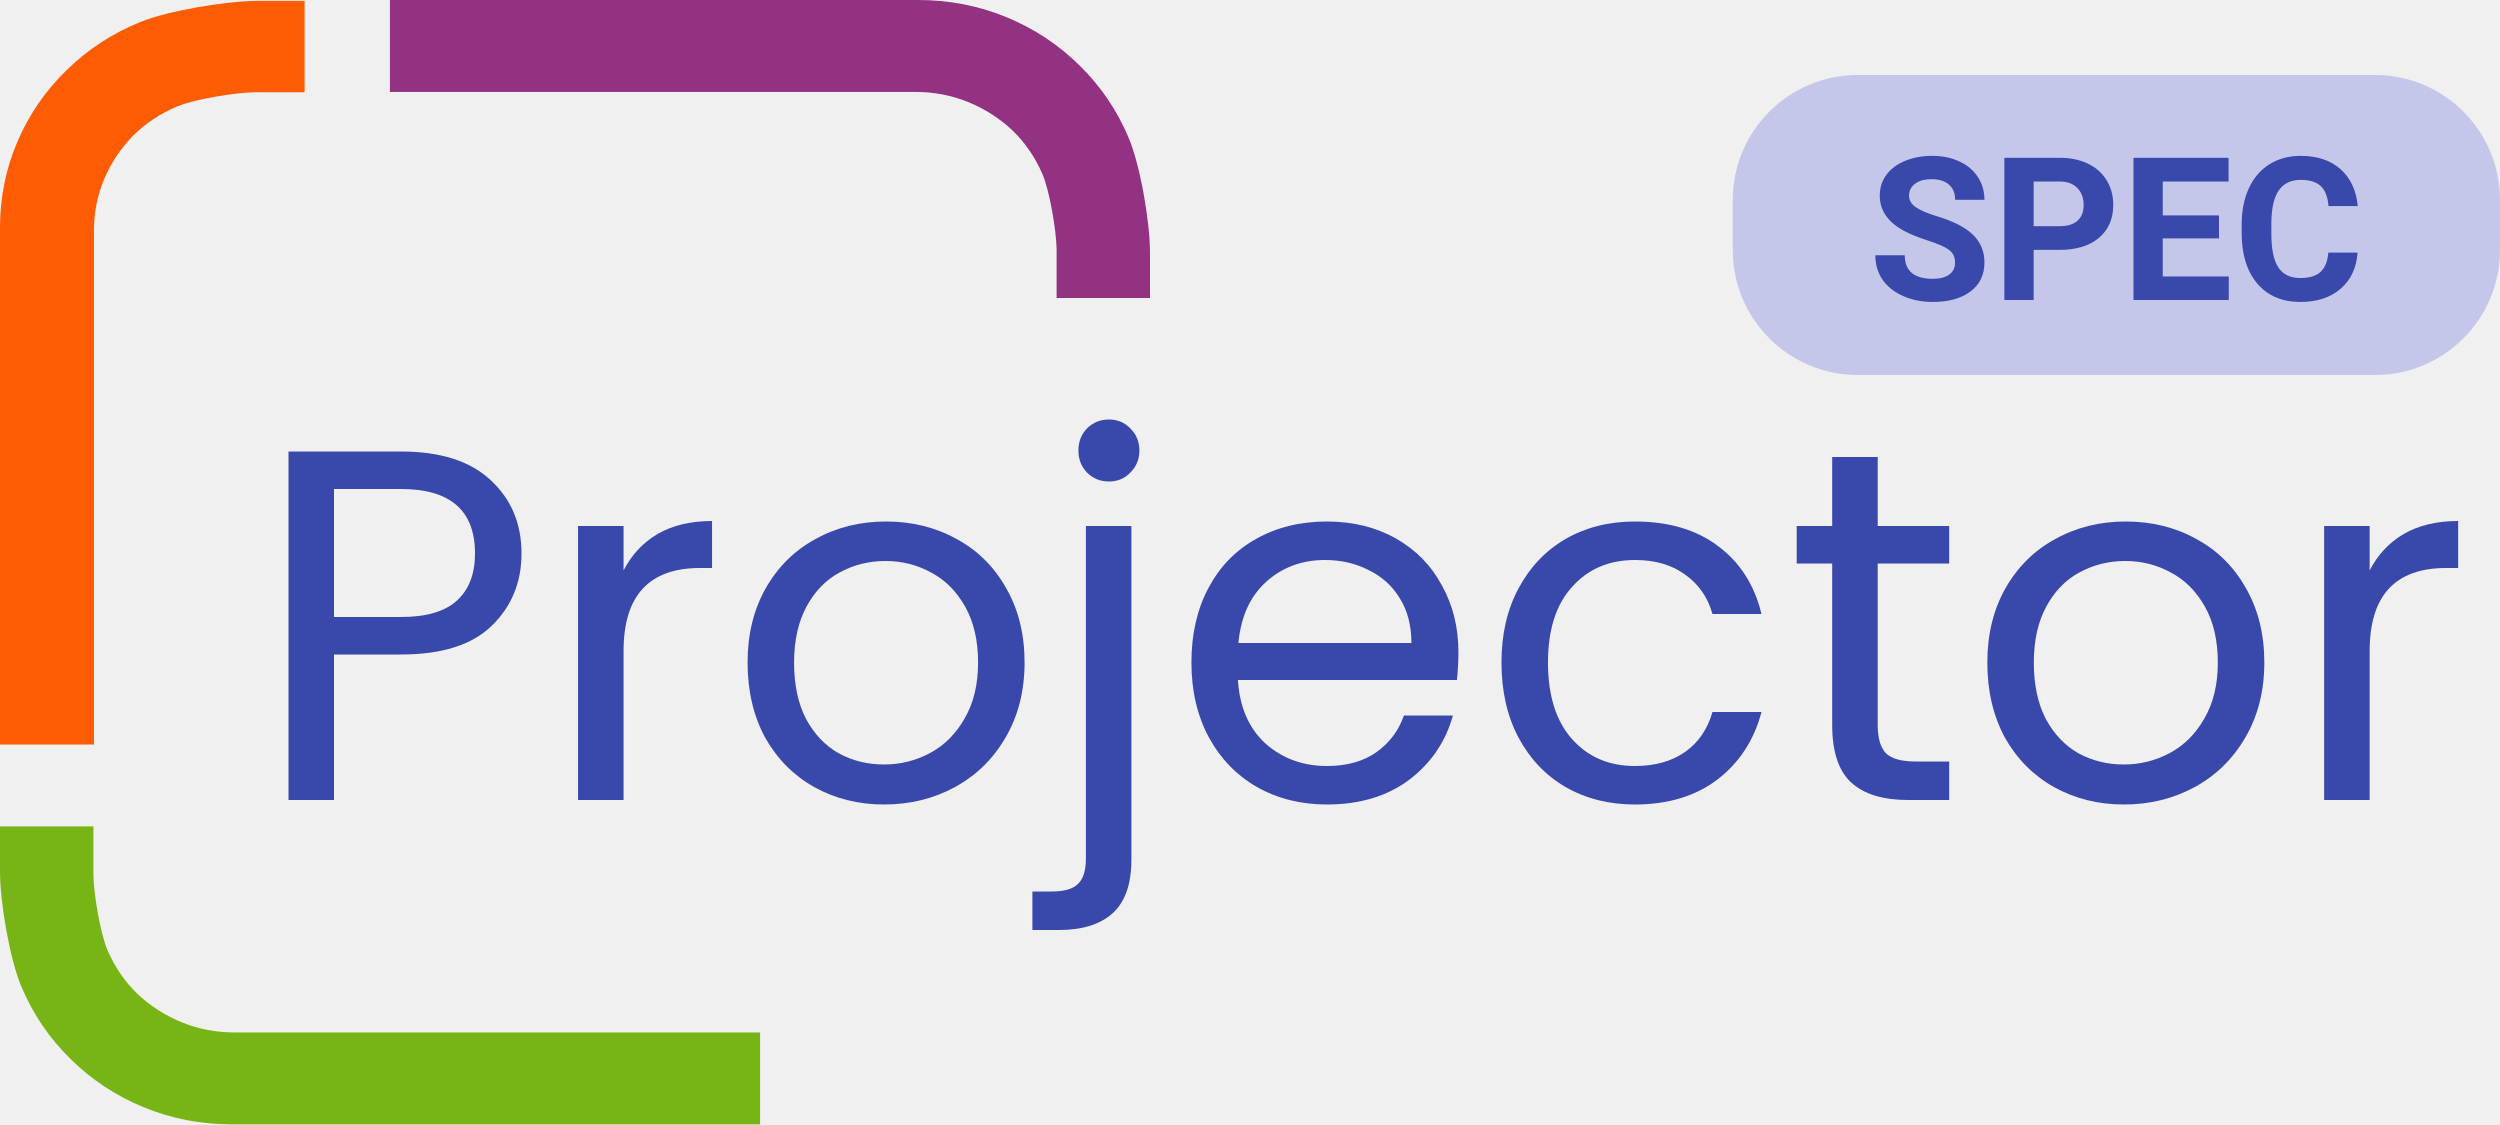
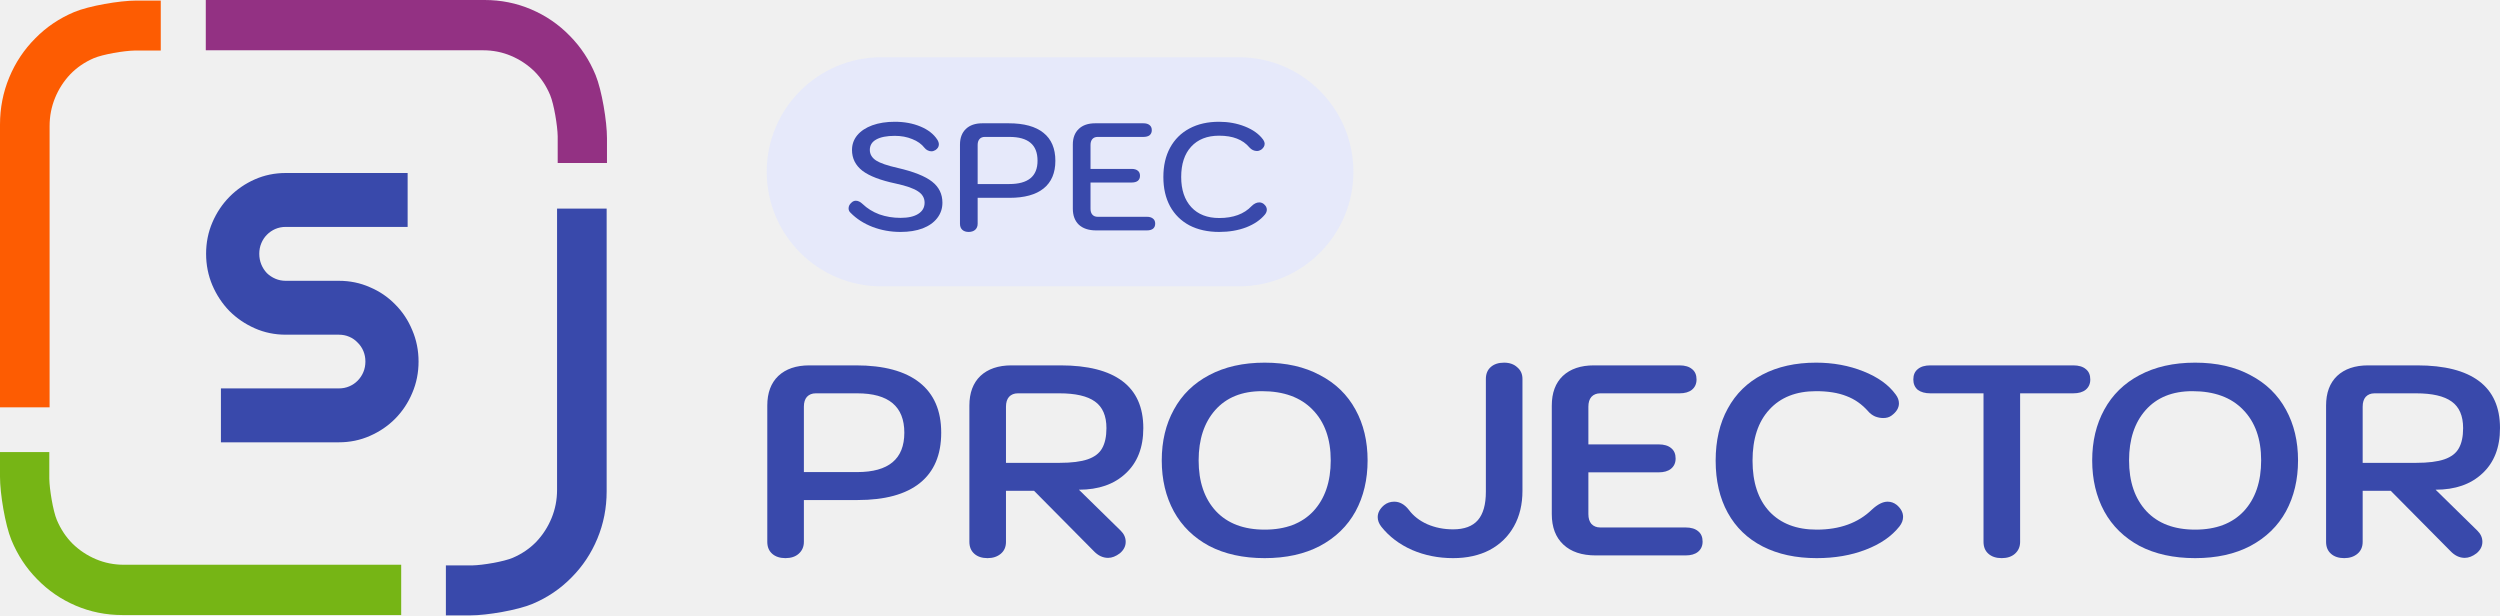
- <svg xmlns="http://www.w3.org/2000/svg" width="100" height="45" viewBox="0 0 100 45" fill="none">
-   <path d="M42.264 9.956C42.25 9.209 41.985 7.621 41.692 6.95C41.398 6.278 41 5.7 40.497 5.215C39.98 4.73 39.39 4.353 38.726 4.082C38.062 3.812 37.36 3.677 36.62 3.677C31.949 3.677 28.446 3.677 26.11 3.677C23.774 3.677 20.269 3.677 15.596 3.677V0H36.725C37.968 0 39.145 0.229 40.256 0.686C41.367 1.143 42.342 1.787 43.18 2.618C44.018 3.435 44.671 4.394 45.139 5.495C45.608 6.596 46 8.873 46 10.105V11.919H42.264C42.264 11.511 42.267 10.031 42.264 9.956Z" fill="#933183" />
-   <path d="M3.736 35.019C3.75 35.767 4.015 37.354 4.308 38.026C4.602 38.697 5 39.276 5.503 39.76C6.02 40.245 6.61 40.623 7.274 40.893C7.938 41.163 8.64 41.298 9.38 41.298H30.404V44.975H9.275C8.032 44.975 6.855 44.746 5.744 44.289C4.633 43.832 3.659 43.188 2.82 42.357C1.982 41.54 1.329 40.581 0.861 39.48C0.393 38.379 0 36.102 0 34.87V33.056H3.736C3.736 33.464 3.733 34.944 3.736 35.019Z" fill="#76B515" />
-   <path d="M12.184 3.691H10.178C9.413 3.705 7.791 3.964 7.104 4.251C6.417 4.538 5.826 4.928 5.331 5.42C4.835 5.925 4.449 6.503 4.173 7.152C3.897 7.801 3.759 8.488 3.759 9.213C3.759 11.954 3.759 14.01 3.759 15.381C3.759 18.581 3.759 23.38 3.759 29.78C3.362 29.78 0.14 29.78 0 29.78L0 9.11C0 7.894 0.234 6.742 0.701 5.655C1.168 4.569 1.826 3.615 2.676 2.795C3.511 1.975 4.492 1.336 5.617 0.878C6.743 0.42 9.07 0.036 10.33 0.036C10.463 0.036 12.184 0.036 12.184 0.036C12.184 1.046 12.184 2.914 12.184 3.691Z" fill="#FD5C02" />
-   <path d="M20.86 22.14C20.86 23.3 20.46 24.267 19.66 25.04C18.873 25.8 17.667 26.18 16.04 26.18H13.36V32H11.54V18.06H16.04C17.613 18.06 18.807 18.44 19.62 19.2C20.447 19.96 20.86 20.94 20.86 22.14ZM16.04 24.68C17.053 24.68 17.8 24.46 18.28 24.02C18.76 23.58 19 22.953 19 22.14C19 20.42 18.013 19.56 16.04 19.56H13.36V24.68H16.04Z" fill="#3949AB" />
-   <path d="M24.942 22.82C25.262 22.193 25.715 21.707 26.302 21.36C26.902 21.013 27.629 20.84 28.482 20.84V22.72H28.002C25.962 22.72 24.942 23.827 24.942 26.04V32H23.122V21.04H24.942V22.82Z" fill="#3949AB" />
-   <path d="M35.363 32.18C34.336 32.18 33.403 31.947 32.563 31.48C31.736 31.013 31.083 30.353 30.603 29.5C30.136 28.633 29.903 27.633 29.903 26.5C29.903 25.38 30.143 24.393 30.623 23.54C31.116 22.673 31.783 22.013 32.623 21.56C33.463 21.093 34.403 20.86 35.443 20.86C36.483 20.86 37.423 21.093 38.263 21.56C39.103 22.013 39.763 22.667 40.243 23.52C40.736 24.373 40.983 25.367 40.983 26.5C40.983 27.633 40.73 28.633 40.223 29.5C39.73 30.353 39.056 31.013 38.203 31.48C37.35 31.947 36.403 32.18 35.363 32.18ZM35.363 30.58C36.016 30.58 36.63 30.427 37.203 30.12C37.776 29.813 38.236 29.353 38.583 28.74C38.943 28.127 39.123 27.38 39.123 26.5C39.123 25.62 38.95 24.873 38.603 24.26C38.256 23.647 37.803 23.193 37.243 22.9C36.683 22.593 36.076 22.44 35.423 22.44C34.756 22.44 34.143 22.593 33.583 22.9C33.036 23.193 32.596 23.647 32.263 24.26C31.93 24.873 31.763 25.62 31.763 26.5C31.763 27.393 31.923 28.147 32.243 28.76C32.576 29.373 33.016 29.833 33.563 30.14C34.11 30.433 34.71 30.58 35.363 30.58Z" fill="#3949AB" />
-   <path d="M44.356 19.26C44.009 19.26 43.716 19.14 43.476 18.9C43.249 18.66 43.136 18.367 43.136 18.02C43.136 17.673 43.249 17.38 43.476 17.14C43.716 16.9 44.009 16.78 44.356 16.78C44.703 16.78 44.989 16.9 45.216 17.14C45.456 17.38 45.576 17.673 45.576 18.02C45.576 18.367 45.456 18.66 45.216 18.9C44.989 19.14 44.703 19.26 44.356 19.26ZM45.256 34.38C45.256 35.353 45.009 36.067 44.516 36.52C44.023 36.973 43.303 37.2 42.356 37.2H41.296V35.66H42.056C42.563 35.66 42.916 35.56 43.116 35.36C43.329 35.16 43.436 34.82 43.436 34.34V21.04H45.256V34.38Z" fill="#3949AB" />
-   <path d="M58.337 26.1C58.337 26.447 58.317 26.813 58.277 27.2H49.517C49.584 28.28 49.95 29.127 50.617 29.74C51.297 30.34 52.117 30.64 53.077 30.64C53.864 30.64 54.517 30.46 55.037 30.1C55.57 29.727 55.944 29.233 56.157 28.62H58.117C57.824 29.673 57.237 30.533 56.357 31.2C55.477 31.853 54.383 32.18 53.077 32.18C52.037 32.18 51.103 31.947 50.277 31.48C49.464 31.013 48.824 30.353 48.357 29.5C47.89 28.633 47.657 27.633 47.657 26.5C47.657 25.367 47.883 24.373 48.337 23.52C48.79 22.667 49.423 22.013 50.237 21.56C51.063 21.093 52.01 20.86 53.077 20.86C54.117 20.86 55.037 21.087 55.837 21.54C56.637 21.993 57.25 22.62 57.677 23.42C58.117 24.207 58.337 25.1 58.337 26.1ZM56.457 25.72C56.457 25.027 56.303 24.433 55.997 23.94C55.69 23.433 55.27 23.053 54.737 22.8C54.217 22.533 53.637 22.4 52.997 22.4C52.077 22.4 51.29 22.693 50.637 23.28C49.997 23.867 49.63 24.68 49.537 25.72H56.457Z" fill="#3949AB" />
-   <path d="M60.059 26.5C60.059 25.367 60.286 24.38 60.739 23.54C61.193 22.687 61.819 22.027 62.619 21.56C63.432 21.093 64.359 20.86 65.399 20.86C66.746 20.86 67.853 21.187 68.719 21.84C69.599 22.493 70.179 23.4 70.459 24.56H68.499C68.312 23.893 67.946 23.367 67.399 22.98C66.866 22.593 66.199 22.4 65.399 22.4C64.359 22.4 63.519 22.76 62.879 23.48C62.239 24.187 61.919 25.193 61.919 26.5C61.919 27.82 62.239 28.84 62.879 29.56C63.519 30.28 64.359 30.64 65.399 30.64C66.199 30.64 66.866 30.453 67.399 30.08C67.933 29.707 68.299 29.173 68.499 28.48H70.459C70.166 29.6 69.579 30.5 68.699 31.18C67.819 31.847 66.719 32.18 65.399 32.18C64.359 32.18 63.432 31.947 62.619 31.48C61.819 31.013 61.193 30.353 60.739 29.5C60.286 28.647 60.059 27.647 60.059 26.5Z" fill="#3949AB" />
-   <path d="M75.108 22.54V29C75.108 29.533 75.221 29.913 75.448 30.14C75.674 30.353 76.068 30.46 76.628 30.46H77.968V32H76.328C75.314 32 74.554 31.767 74.048 31.3C73.541 30.833 73.288 30.067 73.288 29V22.54H71.868V21.04H73.288V18.28H75.108V21.04H77.968V22.54H75.108Z" fill="#3949AB" />
-   <path d="M84.953 32.18C83.926 32.18 82.993 31.947 82.153 31.48C81.326 31.013 80.673 30.353 80.193 29.5C79.726 28.633 79.493 27.633 79.493 26.5C79.493 25.38 79.733 24.393 80.213 23.54C80.706 22.673 81.373 22.013 82.213 21.56C83.053 21.093 83.993 20.86 85.033 20.86C86.073 20.86 87.013 21.093 87.853 21.56C88.693 22.013 89.353 22.667 89.833 23.52C90.326 24.373 90.573 25.367 90.573 26.5C90.573 27.633 90.32 28.633 89.813 29.5C89.32 30.353 88.646 31.013 87.793 31.48C86.939 31.947 85.993 32.18 84.953 32.18ZM84.953 30.58C85.606 30.58 86.219 30.427 86.793 30.12C87.366 29.813 87.826 29.353 88.173 28.74C88.533 28.127 88.713 27.38 88.713 26.5C88.713 25.62 88.54 24.873 88.193 24.26C87.846 23.647 87.393 23.193 86.833 22.9C86.273 22.593 85.666 22.44 85.013 22.44C84.346 22.44 83.733 22.593 83.173 22.9C82.626 23.193 82.186 23.647 81.853 24.26C81.519 24.873 81.353 25.62 81.353 26.5C81.353 27.393 81.513 28.147 81.833 28.76C82.166 29.373 82.606 29.833 83.153 30.14C83.7 30.433 84.299 30.58 84.953 30.58Z" fill="#3949AB" />
-   <path d="M94.786 22.82C95.106 22.193 95.559 21.707 96.146 21.36C96.746 21.013 97.472 20.84 98.326 20.84V22.72H97.846C95.806 22.72 94.786 23.827 94.786 26.04V32H92.966V21.04H94.786V22.82Z" fill="#3949AB" />
-   <rect x="69.31" y="3" width="30.69" height="12" rx="5" fill="#6F74DD" fill-opacity="0.33" />
-   <path d="M78.202 10.508C78.202 10.287 78.124 10.117 77.968 10C77.811 9.88 77.53 9.755 77.124 9.625C76.718 9.492 76.396 9.362 76.159 9.234C75.513 8.885 75.19 8.415 75.19 7.824C75.19 7.517 75.276 7.243 75.448 7.004C75.622 6.762 75.871 6.573 76.194 6.438C76.52 6.302 76.884 6.234 77.288 6.234C77.694 6.234 78.056 6.309 78.374 6.457C78.692 6.603 78.938 6.81 79.112 7.078C79.289 7.346 79.378 7.651 79.378 7.992H78.206C78.206 7.732 78.124 7.53 77.96 7.387C77.796 7.241 77.565 7.168 77.268 7.168C76.982 7.168 76.759 7.229 76.6 7.352C76.442 7.471 76.362 7.63 76.362 7.828C76.362 8.013 76.454 8.168 76.639 8.293C76.827 8.418 77.102 8.535 77.464 8.645C78.13 8.845 78.616 9.094 78.921 9.391C79.225 9.688 79.378 10.057 79.378 10.5C79.378 10.992 79.192 11.379 78.819 11.66C78.447 11.939 77.945 12.078 77.315 12.078C76.878 12.078 76.479 11.999 76.12 11.84C75.76 11.678 75.486 11.458 75.296 11.18C75.108 10.901 75.014 10.578 75.014 10.211H76.19C76.19 10.838 76.565 11.152 77.315 11.152C77.594 11.152 77.811 11.096 77.968 10.984C78.124 10.87 78.202 10.711 78.202 10.508ZM81.346 9.996V12H80.174V6.312H82.393C82.82 6.312 83.195 6.391 83.518 6.547C83.844 6.703 84.094 6.926 84.268 7.215C84.443 7.501 84.53 7.828 84.53 8.195C84.53 8.753 84.339 9.193 83.956 9.516C83.576 9.836 83.048 9.996 82.374 9.996H81.346ZM81.346 9.047H82.393C82.703 9.047 82.939 8.974 83.1 8.828C83.264 8.682 83.346 8.474 83.346 8.203C83.346 7.924 83.264 7.699 83.1 7.527C82.936 7.355 82.71 7.267 82.421 7.262H81.346V9.047ZM88.76 9.535H86.51V11.059H89.151V12H85.339V6.312H89.143V7.262H86.51V8.617H88.76V9.535ZM94.303 10.105C94.259 10.717 94.033 11.199 93.624 11.551C93.218 11.902 92.681 12.078 92.014 12.078C91.285 12.078 90.711 11.833 90.292 11.344C89.875 10.852 89.667 10.177 89.667 9.32V8.973C89.667 8.426 89.763 7.944 89.956 7.527C90.148 7.111 90.423 6.792 90.78 6.57C91.139 6.346 91.556 6.234 92.03 6.234C92.686 6.234 93.215 6.41 93.616 6.762C94.017 7.113 94.249 7.607 94.311 8.242H93.139C93.111 7.875 93.008 7.609 92.831 7.445C92.656 7.279 92.389 7.195 92.03 7.195C91.639 7.195 91.346 7.336 91.151 7.617C90.958 7.896 90.859 8.329 90.854 8.918V9.348C90.854 9.962 90.947 10.412 91.132 10.695C91.319 10.979 91.613 11.121 92.014 11.121C92.376 11.121 92.646 11.039 92.823 10.875C93.003 10.708 93.106 10.452 93.132 10.105H94.303Z" fill="#3949AB" />
+ <svg xmlns="http://www.w3.org/2000/svg" width="130" height="32" viewBox="0 0 130 32" fill="none">
+   <g clip-path="url(#clip0)">
+     <path d="M29 7.08C28.99 6.548 28.808 5.42 28.607 4.942C28.406 4.464 28.133 4.053 27.788 3.708C27.433 3.364 27.028 3.095 26.572 2.903C26.117 2.711 25.635 2.615 25.127 2.615C21.922 2.615 19.518 2.615 17.916 2.615C16.312 2.615 13.908 2.615 10.701 2.615V0H25.199C26.052 0 26.86 0.163 27.622 0.488C28.384 0.813 29.053 1.271 29.628 1.862C30.203 2.443 30.652 3.125 30.973 3.908C31.294 4.691 31.563 6.309 31.563 7.186V8.476H29C29 8.186 29.002 7.133 29 7.08Z" fill="#933183" />
+     <path d="M24.562 29.401C25.087 29.391 26.2 29.207 26.671 29.003C27.143 28.799 27.548 28.522 27.888 28.172C28.228 27.812 28.493 27.401 28.682 26.94C28.872 26.478 28.967 25.99 28.967 25.475V10.849H31.546V25.547C31.546 26.413 31.386 27.231 31.065 28.004C30.744 28.777 30.293 29.455 29.71 30.038C29.137 30.621 28.464 31.076 27.692 31.401C26.919 31.727 25.323 32 24.458 32H23.186V29.401C23.472 29.401 24.51 29.403 24.562 29.401Z" fill="#3949AB" />
+     <path d="M2.564 24.902C2.573 25.434 2.755 26.563 2.956 27.04C3.158 27.518 3.431 27.929 3.776 28.274C4.131 28.619 4.536 28.887 4.991 29.079C5.446 29.271 5.928 29.367 6.436 29.367H20.862V31.982H6.364C5.511 31.982 4.703 31.82 3.941 31.495C3.179 31.17 2.51 30.712 1.935 30.121C1.36 29.54 0.912 28.858 0.591 28.075C0.269 27.291 0 25.673 0 24.796V23.506H2.564C2.564 23.797 2.561 24.849 2.564 24.902Z" fill="#76B515" />
+     <path d="M8.36 2.629H6.984C6.459 2.639 5.346 2.823 4.874 3.027C4.403 3.231 3.998 3.508 3.658 3.858C3.318 4.217 3.053 4.628 2.863 5.09C2.674 5.552 2.579 6.04 2.579 6.555C2.579 8.505 2.579 9.967 2.579 10.941C2.579 13.217 2.579 16.63 2.579 21.181C2.307 21.181 0.096 21.181 0 21.181L0 6.482C0 5.617 0.16 4.798 0.481 4.026C0.801 3.253 1.253 2.575 1.836 1.992C2.409 1.408 3.082 0.954 3.854 0.628C4.627 0.303 6.223 0.03 7.088 0.03C7.179 0.03 8.36 0.03 8.36 0.03C8.36 0.748 8.36 2.076 8.36 2.629Z" fill="#FD5C02" />
+     <path d="M10.717 13.195C10.717 12.616 10.826 12.072 11.044 11.565C11.263 11.057 11.558 10.614 11.931 10.236C12.31 9.852 12.749 9.549 13.25 9.328C13.751 9.107 14.287 8.996 14.859 8.996H21.197V11.799H14.859C14.666 11.799 14.486 11.835 14.319 11.906C14.153 11.978 14.005 12.079 13.877 12.209C13.755 12.333 13.658 12.479 13.588 12.648C13.517 12.818 13.482 13 13.482 13.195C13.482 13.391 13.517 13.576 13.588 13.752C13.658 13.921 13.755 14.071 13.877 14.201C14.005 14.325 14.153 14.422 14.319 14.494C14.486 14.566 14.666 14.602 14.859 14.602H17.623C18.195 14.602 18.731 14.712 19.232 14.934C19.739 15.148 20.179 15.448 20.552 15.832C20.931 16.21 21.226 16.656 21.438 17.17C21.656 17.678 21.765 18.221 21.765 18.801C21.765 19.38 21.656 19.924 21.438 20.432C21.226 20.939 20.931 21.385 20.552 21.77C20.179 22.147 19.739 22.447 19.232 22.668C18.731 22.889 18.195 23 17.623 23H11.488V20.197H17.623C17.816 20.197 17.996 20.162 18.163 20.09C18.33 20.018 18.474 19.921 18.596 19.797C18.725 19.667 18.824 19.517 18.895 19.348C18.966 19.178 19.001 18.996 19.001 18.801C19.001 18.605 18.966 18.423 18.895 18.254C18.824 18.085 18.725 17.938 18.596 17.814C18.474 17.684 18.33 17.583 18.163 17.512C17.996 17.44 17.816 17.404 17.623 17.404H14.859C14.287 17.404 13.751 17.294 13.25 17.072C12.749 16.851 12.31 16.551 11.931 16.174C11.558 15.79 11.263 15.344 11.044 14.836C10.826 14.322 10.717 13.775 10.717 13.195Z" fill="#3949AB" />
+   </g>
+   <rect x="39.87" y="2.977" width="30.507" height="11.913" rx="5.957" fill="#E6E9FA" />
+   <path d="M46.828 12.061C46.312 12.061 45.826 11.973 45.368 11.798C44.917 11.623 44.538 11.379 44.231 11.066C44.161 11.003 44.126 10.926 44.126 10.836C44.126 10.724 44.175 10.626 44.272 10.541C44.341 10.472 44.419 10.438 44.505 10.438C44.618 10.438 44.734 10.493 44.852 10.605C45.094 10.838 45.385 11.019 45.723 11.146C46.068 11.268 46.436 11.329 46.828 11.329C47.226 11.329 47.533 11.26 47.748 11.122C47.968 10.984 48.079 10.79 48.079 10.541C48.079 10.297 47.966 10.101 47.74 9.952C47.514 9.798 47.13 9.663 46.587 9.546C45.785 9.377 45.205 9.154 44.844 8.878C44.484 8.597 44.304 8.236 44.304 7.796C44.304 7.509 44.395 7.255 44.578 7.032C44.766 6.809 45.027 6.637 45.36 6.515C45.699 6.393 46.089 6.332 46.53 6.332C47.025 6.332 47.468 6.414 47.861 6.578C48.259 6.743 48.552 6.971 48.74 7.263C48.794 7.348 48.821 7.43 48.821 7.509C48.821 7.626 48.762 7.724 48.643 7.804C48.573 7.846 48.504 7.868 48.434 7.868C48.369 7.868 48.305 7.852 48.24 7.82C48.175 7.788 48.122 7.746 48.079 7.692C47.923 7.491 47.708 7.337 47.433 7.231C47.165 7.12 46.863 7.064 46.53 7.064C46.111 7.064 45.788 7.128 45.562 7.255C45.342 7.377 45.231 7.557 45.231 7.796C45.231 8.019 45.339 8.202 45.554 8.345C45.769 8.483 46.148 8.613 46.691 8.735C47.514 8.926 48.106 9.162 48.466 9.443C48.826 9.724 49.006 10.09 49.006 10.541C49.006 10.844 48.915 11.111 48.732 11.345C48.555 11.573 48.302 11.751 47.974 11.878C47.646 12 47.264 12.061 46.828 12.061Z" fill="#3949AB" />
+   <path d="M50.37 12.061C50.231 12.061 50.12 12.024 50.04 11.95C49.959 11.875 49.919 11.772 49.919 11.639V7.517C49.919 7.173 50.021 6.902 50.225 6.706C50.43 6.51 50.715 6.411 51.08 6.411H52.452C53.247 6.411 53.85 6.576 54.258 6.905C54.672 7.234 54.879 7.719 54.879 8.361C54.879 8.992 54.675 9.472 54.266 9.801C53.863 10.125 53.272 10.287 52.492 10.287H50.838V11.639C50.838 11.767 50.795 11.87 50.709 11.95C50.623 12.024 50.51 12.061 50.37 12.061ZM52.484 9.57C53.462 9.57 53.952 9.167 53.952 8.361C53.952 7.936 53.828 7.624 53.581 7.422C53.339 7.22 52.976 7.12 52.492 7.12H51.209C51.091 7.12 51 7.157 50.935 7.231C50.871 7.305 50.838 7.406 50.838 7.533V9.57H52.484Z" fill="#3949AB" />
+   <path d="M56.997 11.981C56.615 11.981 56.317 11.883 56.102 11.687C55.892 11.485 55.787 11.207 55.787 10.851V7.517C55.787 7.173 55.889 6.902 56.094 6.706C56.298 6.51 56.583 6.411 56.949 6.411H59.457C59.597 6.411 59.705 6.443 59.78 6.507C59.855 6.565 59.893 6.653 59.893 6.769C59.893 6.881 59.855 6.968 59.78 7.032C59.705 7.09 59.597 7.12 59.457 7.12H57.078C56.959 7.12 56.868 7.157 56.803 7.231C56.739 7.305 56.707 7.406 56.707 7.533V8.783H58.844C58.984 8.783 59.092 8.814 59.167 8.878C59.242 8.936 59.28 9.024 59.28 9.141C59.28 9.252 59.242 9.34 59.167 9.403C59.092 9.462 58.984 9.491 58.844 9.491H56.707V10.859C56.707 10.987 56.739 11.088 56.803 11.162C56.868 11.236 56.959 11.273 57.078 11.273H59.635C59.775 11.273 59.882 11.305 59.957 11.369C60.033 11.427 60.07 11.515 60.07 11.631C60.07 11.743 60.033 11.83 59.957 11.894C59.882 11.952 59.775 11.981 59.635 11.981H56.997Z" fill="#3949AB" />
+   <path d="M63.398 12.061C62.807 12.061 62.291 11.947 61.85 11.719C61.414 11.485 61.078 11.154 60.842 10.724C60.61 10.294 60.495 9.788 60.495 9.204C60.495 8.621 60.61 8.114 60.842 7.685C61.078 7.25 61.414 6.915 61.85 6.682C62.285 6.448 62.799 6.332 63.391 6.332C63.874 6.332 64.323 6.414 64.737 6.578C65.152 6.743 65.463 6.966 65.673 7.247C65.732 7.332 65.762 7.409 65.762 7.478C65.762 7.594 65.7 7.698 65.576 7.788C65.507 7.83 65.434 7.852 65.359 7.852C65.289 7.852 65.219 7.836 65.149 7.804C65.084 7.772 65.028 7.73 64.98 7.677C64.802 7.464 64.582 7.308 64.318 7.207C64.06 7.106 63.751 7.056 63.391 7.056C62.772 7.056 62.288 7.247 61.939 7.629C61.594 8.005 61.422 8.531 61.422 9.204C61.422 9.867 61.597 10.39 61.947 10.772C62.296 11.149 62.78 11.337 63.398 11.337C64.13 11.337 64.692 11.13 65.084 10.716C65.213 10.589 65.345 10.525 65.48 10.525C65.566 10.525 65.644 10.552 65.713 10.605C65.821 10.695 65.875 10.793 65.875 10.899C65.875 10.989 65.843 11.074 65.778 11.154C65.547 11.435 65.222 11.658 64.802 11.822C64.383 11.981 63.915 12.061 63.398 12.061Z" fill="#3949AB" />
+   <path d="M40.843 29.023C40.557 29.023 40.328 28.948 40.156 28.797C39.984 28.646 39.899 28.439 39.899 28.176V21.089C39.899 20.43 40.089 19.917 40.471 19.55C40.862 19.183 41.401 18.999 42.088 18.999H44.507C45.957 18.999 47.059 19.296 47.812 19.889C48.566 20.482 48.943 21.352 48.943 22.501C48.943 23.649 48.576 24.519 47.841 25.112C47.106 25.705 46.024 26.002 44.593 26.002H41.802V28.176C41.802 28.43 41.711 28.637 41.53 28.797C41.358 28.948 41.129 29.023 40.843 29.023ZM44.578 24.548C46.21 24.548 47.025 23.865 47.025 22.501C47.025 21.136 46.21 20.453 44.578 20.453H42.417C42.226 20.453 42.074 20.515 41.959 20.637C41.854 20.759 41.802 20.929 41.802 21.145V24.548H44.578Z" fill="#3949AB" />
+   <path d="M50.408 21.089C50.408 20.43 50.599 19.917 50.98 19.55C51.372 19.183 51.911 18.999 52.598 18.999H55.145C56.566 18.999 57.64 19.272 58.365 19.818C59.09 20.364 59.452 21.178 59.452 22.261C59.452 23.268 59.147 24.053 58.536 24.618C57.935 25.183 57.124 25.465 56.104 25.465L58.279 27.597C58.451 27.767 58.536 27.959 58.536 28.176C58.536 28.402 58.436 28.599 58.236 28.769C58.026 28.929 57.821 29.009 57.621 29.009C57.344 29.009 57.091 28.887 56.862 28.642L53.771 25.522H52.311V28.176C52.311 28.439 52.221 28.646 52.039 28.797C51.858 28.948 51.629 29.023 51.352 29.023C51.066 29.023 50.837 28.948 50.666 28.797C50.494 28.646 50.408 28.439 50.408 28.176V21.089ZM55.088 24.068C55.717 24.068 56.209 24.006 56.562 23.884C56.915 23.762 57.163 23.573 57.306 23.319C57.458 23.056 57.535 22.703 57.535 22.261C57.535 21.621 57.334 21.159 56.934 20.877C56.543 20.595 55.927 20.453 55.088 20.453H52.927C52.736 20.453 52.583 20.515 52.469 20.637C52.364 20.759 52.311 20.929 52.311 21.145V24.068H55.088Z" fill="#3949AB" />
+   <path d="M65.763 29.023C64.647 29.023 63.683 28.811 62.873 28.388C62.071 27.955 61.461 27.357 61.041 26.595C60.621 25.823 60.411 24.938 60.411 23.941C60.411 22.943 60.621 22.063 61.041 21.301C61.461 20.529 62.071 19.931 62.873 19.508C63.683 19.075 64.647 18.858 65.763 18.858C66.879 18.858 67.838 19.075 68.64 19.508C69.451 19.931 70.066 20.529 70.486 21.301C70.906 22.063 71.115 22.943 71.115 23.941C71.115 24.938 70.906 25.823 70.486 26.595C70.066 27.357 69.451 27.955 68.64 28.388C67.838 28.811 66.879 29.023 65.763 29.023ZM65.763 27.541C66.851 27.541 67.695 27.221 68.296 26.581C68.897 25.931 69.198 25.051 69.198 23.941C69.198 22.821 68.883 21.941 68.253 21.301C67.633 20.661 66.755 20.341 65.62 20.341C64.58 20.341 63.769 20.67 63.187 21.329C62.615 21.978 62.329 22.849 62.329 23.941C62.329 25.051 62.629 25.931 63.23 26.581C63.831 27.221 64.676 27.541 65.763 27.541Z" fill="#3949AB" />
+   <path d="M75.562 29.023C74.798 29.023 74.088 28.882 73.429 28.599C72.771 28.308 72.237 27.903 71.826 27.385C71.703 27.225 71.641 27.061 71.641 26.891C71.641 26.665 71.75 26.458 71.97 26.27C72.122 26.148 72.299 26.087 72.499 26.087C72.785 26.087 73.038 26.228 73.258 26.51C73.496 26.83 73.816 27.079 74.216 27.258C74.627 27.437 75.075 27.526 75.562 27.526C76.144 27.526 76.573 27.366 76.85 27.047C77.126 26.727 77.265 26.237 77.265 25.578V19.705C77.265 19.442 77.35 19.235 77.522 19.084C77.694 18.933 77.923 18.858 78.209 18.858C78.495 18.858 78.724 18.938 78.896 19.098C79.077 19.249 79.168 19.451 79.168 19.705V25.522C79.168 26.228 79.02 26.844 78.724 27.371C78.428 27.898 78.009 28.308 77.465 28.599C76.921 28.882 76.287 29.023 75.562 29.023Z" fill="#3949AB" />
+   <path d="M82.982 28.882C82.257 28.882 81.694 28.694 81.294 28.317C80.893 27.941 80.693 27.413 80.693 26.736V21.089C80.693 20.43 80.883 19.917 81.265 19.55C81.656 19.183 82.195 18.999 82.882 18.999H87.333C87.619 18.999 87.838 19.065 87.991 19.197C88.144 19.319 88.22 19.498 88.22 19.733C88.22 19.959 88.139 20.138 87.977 20.27C87.824 20.392 87.609 20.453 87.333 20.453H83.211C83.02 20.453 82.868 20.515 82.753 20.637C82.648 20.759 82.596 20.929 82.596 21.145V23.108H86.245C86.531 23.108 86.751 23.174 86.903 23.305C87.056 23.428 87.132 23.607 87.132 23.842C87.132 24.068 87.051 24.247 86.889 24.378C86.737 24.501 86.522 24.562 86.245 24.562H82.596V26.736C82.596 26.952 82.648 27.122 82.753 27.244C82.868 27.366 83.02 27.428 83.211 27.428H87.648C87.934 27.428 88.153 27.494 88.306 27.625C88.459 27.748 88.535 27.927 88.535 28.162C88.535 28.388 88.454 28.567 88.292 28.698C88.139 28.821 87.924 28.882 87.648 28.882H82.982Z" fill="#3949AB" />
+   <path d="M94.466 29.023C93.388 29.023 92.453 28.821 91.661 28.416C90.87 28.011 90.264 27.428 89.844 26.665C89.424 25.903 89.214 24.999 89.214 23.955C89.214 22.91 89.424 22.006 89.844 21.244C90.264 20.472 90.865 19.884 91.647 19.479C92.439 19.065 93.369 18.858 94.438 18.858C95.325 18.858 96.145 19.009 96.899 19.31C97.653 19.611 98.211 20.011 98.573 20.51C98.688 20.661 98.745 20.816 98.745 20.976C98.745 21.211 98.616 21.423 98.359 21.611C98.244 21.696 98.101 21.738 97.929 21.738C97.786 21.738 97.643 21.71 97.5 21.654C97.357 21.588 97.238 21.498 97.142 21.385C96.818 21.018 96.441 20.755 96.012 20.595C95.582 20.425 95.058 20.341 94.438 20.341C93.398 20.341 92.587 20.661 92.005 21.301C91.423 21.931 91.132 22.816 91.132 23.955C91.132 25.084 91.423 25.964 92.005 26.595C92.596 27.225 93.417 27.541 94.466 27.541C95.668 27.541 96.627 27.192 97.343 26.496C97.638 26.223 97.91 26.087 98.158 26.087C98.33 26.087 98.488 26.143 98.631 26.256C98.85 26.444 98.96 26.651 98.96 26.877C98.96 27.047 98.898 27.211 98.774 27.371C98.364 27.889 97.777 28.294 97.013 28.585C96.26 28.877 95.411 29.023 94.466 29.023Z" fill="#3949AB" />
+   <path d="M104.087 29.023C103.801 29.023 103.572 28.948 103.4 28.797C103.228 28.646 103.143 28.439 103.143 28.176V20.453H100.381C100.104 20.453 99.885 20.392 99.722 20.27C99.57 20.138 99.493 19.959 99.493 19.733C99.493 19.498 99.57 19.319 99.722 19.197C99.875 19.065 100.094 18.999 100.381 18.999H107.808C108.094 18.999 108.314 19.065 108.466 19.197C108.619 19.319 108.695 19.498 108.695 19.733C108.695 19.959 108.614 20.138 108.452 20.27C108.299 20.392 108.085 20.453 107.808 20.453H105.046V28.176C105.046 28.43 104.955 28.637 104.774 28.797C104.602 28.948 104.373 29.023 104.087 29.023Z" fill="#3949AB" />
+   <path d="M114.146 29.023C113.03 29.023 112.066 28.811 111.255 28.388C110.454 27.955 109.843 27.357 109.423 26.595C109.004 25.823 108.794 24.938 108.794 23.941C108.794 22.943 109.004 22.063 109.423 21.301C109.843 20.529 110.454 19.931 111.255 19.508C112.066 19.075 113.03 18.858 114.146 18.858C115.262 18.858 116.221 19.075 117.022 19.508C117.833 19.931 118.449 20.529 118.868 21.301C119.288 22.063 119.498 22.943 119.498 23.941C119.498 24.938 119.288 25.823 118.868 26.595C118.449 27.357 117.833 27.955 117.022 28.388C116.221 28.811 115.262 29.023 114.146 29.023ZM114.146 27.541C115.233 27.541 116.078 27.221 116.679 26.581C117.28 25.931 117.58 25.051 117.58 23.941C117.58 22.821 117.266 21.941 116.636 21.301C116.016 20.661 115.138 20.341 114.003 20.341C112.963 20.341 112.152 20.67 111.57 21.329C110.997 21.978 110.711 22.849 110.711 23.941C110.711 25.051 111.012 25.931 111.613 26.581C112.214 27.221 113.058 27.541 114.146 27.541Z" fill="#3949AB" />
+   <path d="M120.956 21.089C120.956 20.43 121.146 19.917 121.528 19.55C121.919 19.183 122.458 18.999 123.145 18.999H125.692C127.114 18.999 128.187 19.272 128.912 19.818C129.637 20.364 130 21.178 130 22.261C130 23.268 129.695 24.053 129.084 24.618C128.483 25.183 127.672 25.465 126.651 25.465L128.826 27.597C128.998 27.767 129.084 27.959 129.084 28.176C129.084 28.402 128.984 28.599 128.784 28.769C128.574 28.929 128.369 29.009 128.168 29.009C127.891 29.009 127.639 28.887 127.41 28.642L124.319 25.522H122.859V28.176C122.859 28.439 122.768 28.646 122.587 28.797C122.406 28.948 122.177 29.023 121.9 29.023C121.614 29.023 121.385 28.948 121.213 28.797C121.041 28.646 120.956 28.439 120.956 28.176V21.089ZM125.635 24.068C126.265 24.068 126.756 24.006 127.109 23.884C127.462 23.762 127.71 23.573 127.853 23.319C128.006 23.056 128.082 22.703 128.082 22.261C128.082 21.621 127.882 21.159 127.481 20.877C127.09 20.595 126.475 20.453 125.635 20.453H123.474C123.283 20.453 123.131 20.515 123.016 20.637C122.911 20.759 122.859 20.929 122.859 21.145V24.068H125.635Z" fill="#3949AB" />
+   <defs>
+     <clipPath id="clip0">
+       <rect width="31.563" height="32" fill="white" />
+     </clipPath>
+   </defs>
</svg>
